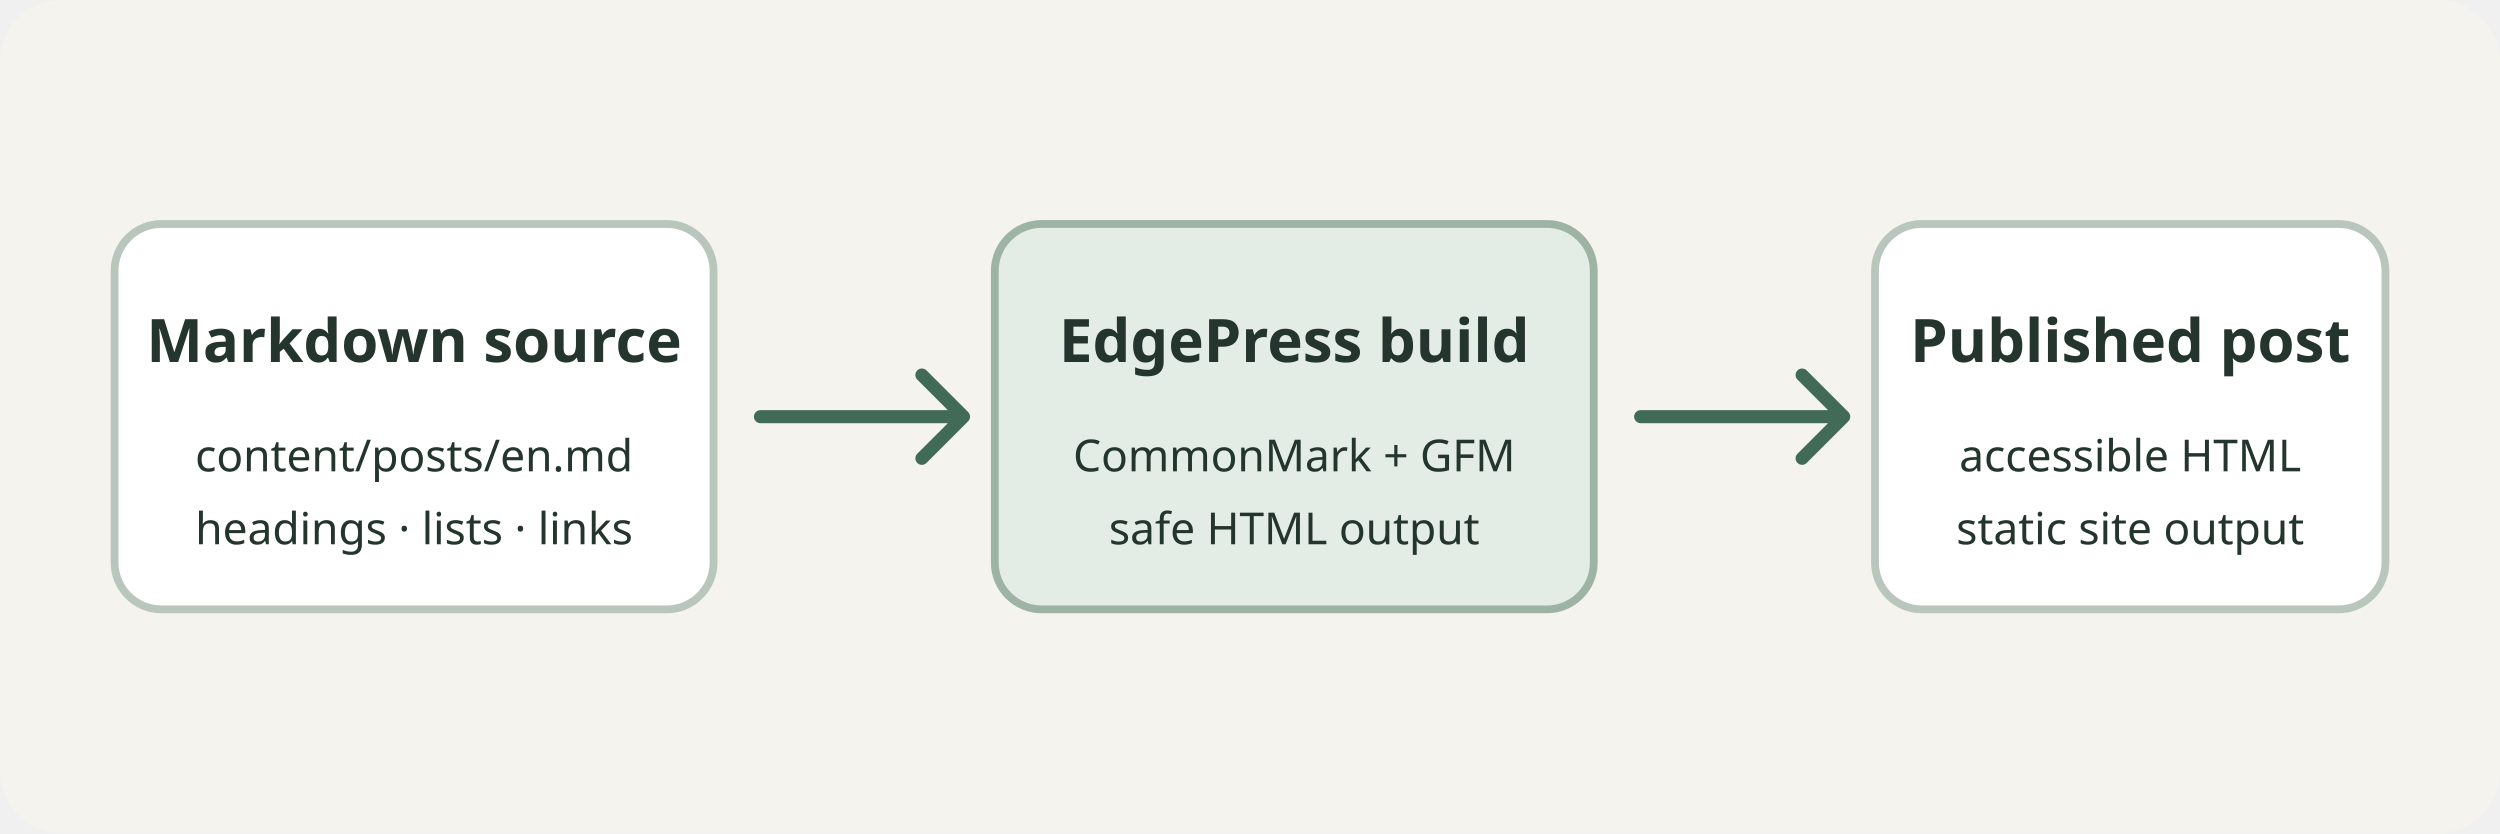
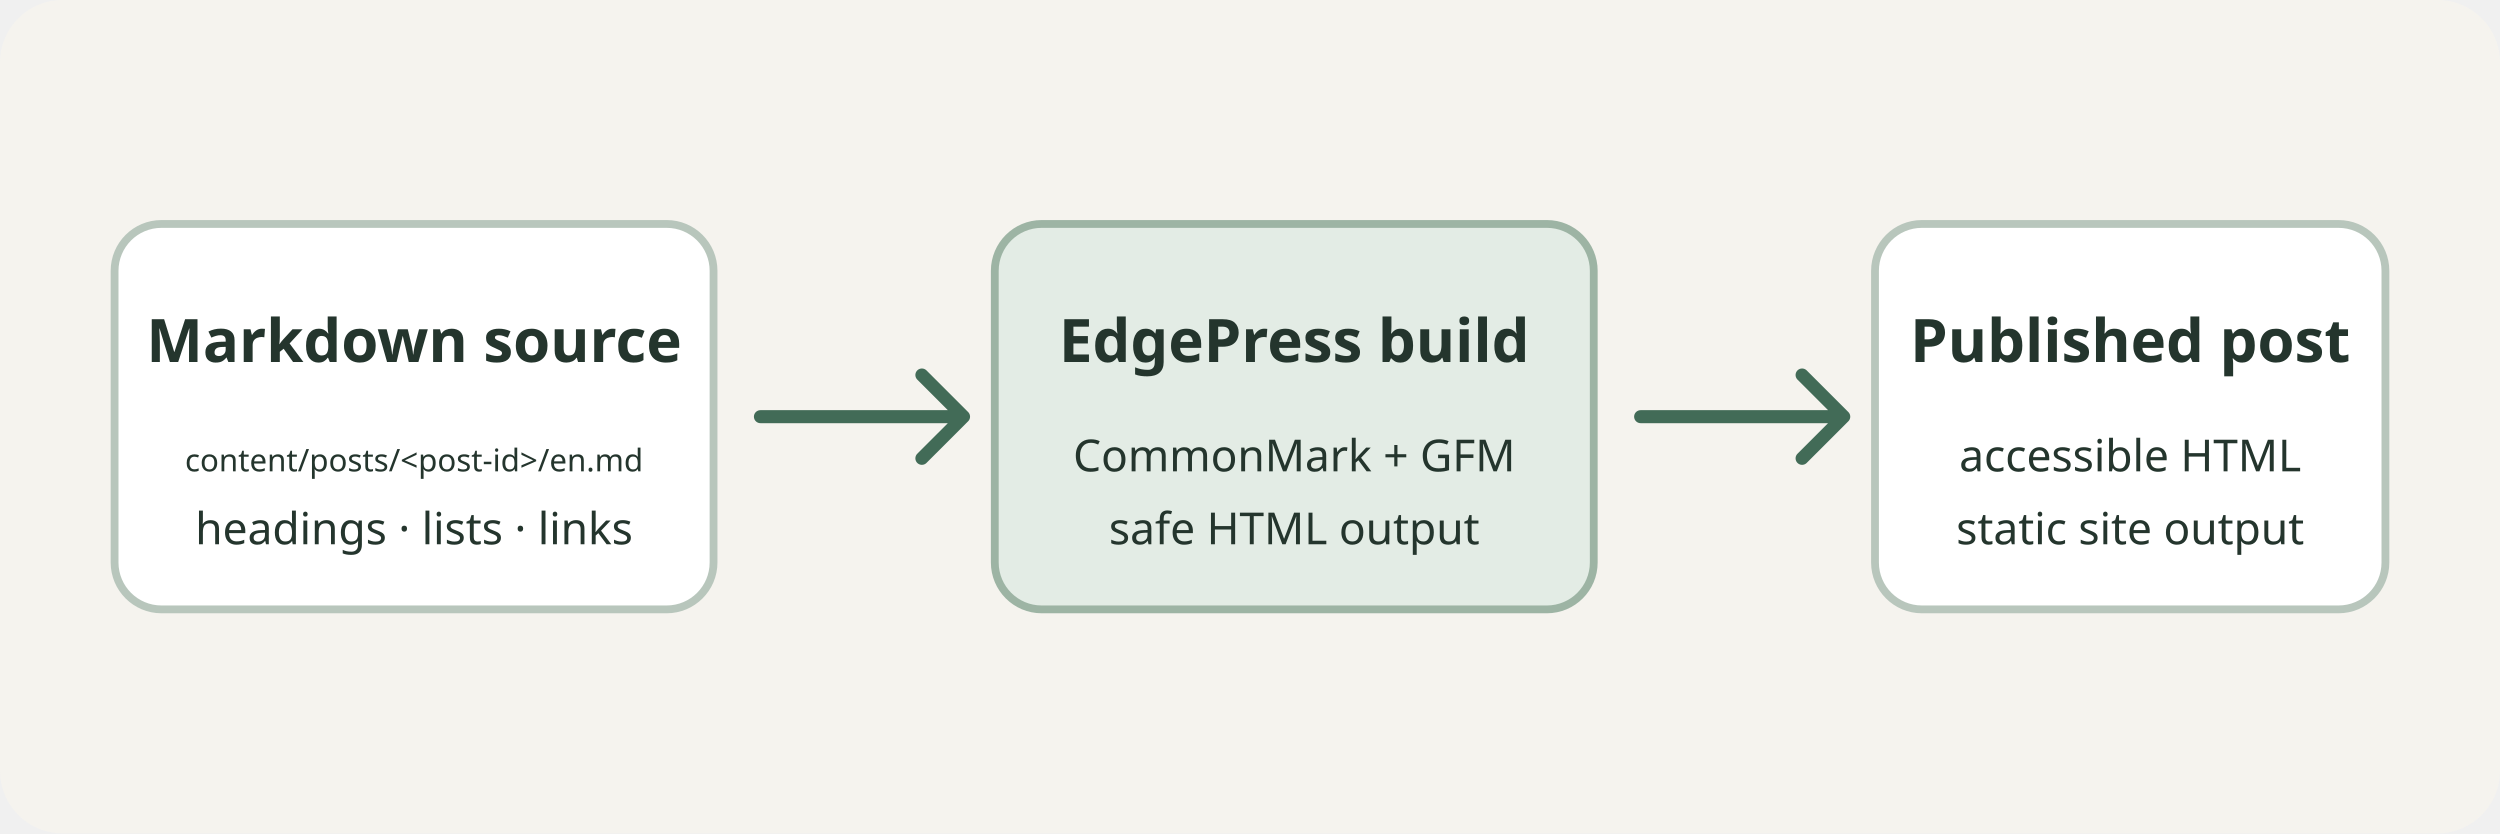
<svg xmlns="http://www.w3.org/2000/svg" viewBox="0 0 960 320" role="img" aria-labelledby="title desc">
  <rect width="960" height="320" rx="24" fill="#f5f3ee" />
  <g font-family="system-ui, sans-serif" text-anchor="middle" fill="#24352d">
    <rect x="44" y="86" width="230" height="148" rx="18" fill="#fff" stroke="#b8c6bc" stroke-width="3" />
    <text x="159" y="139" font-size="23" font-weight="700">Markdown source</text>
-     <text x="159" y="181" font-size="17">content/posts/en.md</text>
+     <text x="159" y="181" font-size="12">content/posts/&lt;post-id&gt;/en.md</text>
    <text x="159" y="209" font-size="17">headings · lists · links</text>
    <path d="M292 160h78m-16-16 16 16-16 16" fill="none" stroke="#426b57" stroke-width="5" stroke-linecap="round" stroke-linejoin="round" />
    <rect x="382" y="86" width="230" height="148" rx="18" fill="#e3ece5" stroke="#9db4a4" stroke-width="3" />
    <text x="497" y="139" font-size="23" font-weight="700">EdgePress build</text>
    <text x="497" y="181" font-size="17">CommonMark + GFM</text>
    <text x="497" y="209" font-size="17">safe HTML output</text>
    <path d="M630 160h78m-16-16 16 16-16 16" fill="none" stroke="#426b57" stroke-width="5" stroke-linecap="round" stroke-linejoin="round" />
    <rect x="720" y="86" width="196" height="148" rx="18" fill="#fff" stroke="#b8c6bc" stroke-width="3" />
    <text x="818" y="139" font-size="23" font-weight="700">Published post</text>
    <text x="818" y="181" font-size="17">accessible HTML</text>
    <text x="818" y="209" font-size="17">static site output</text>
  </g>
</svg>
